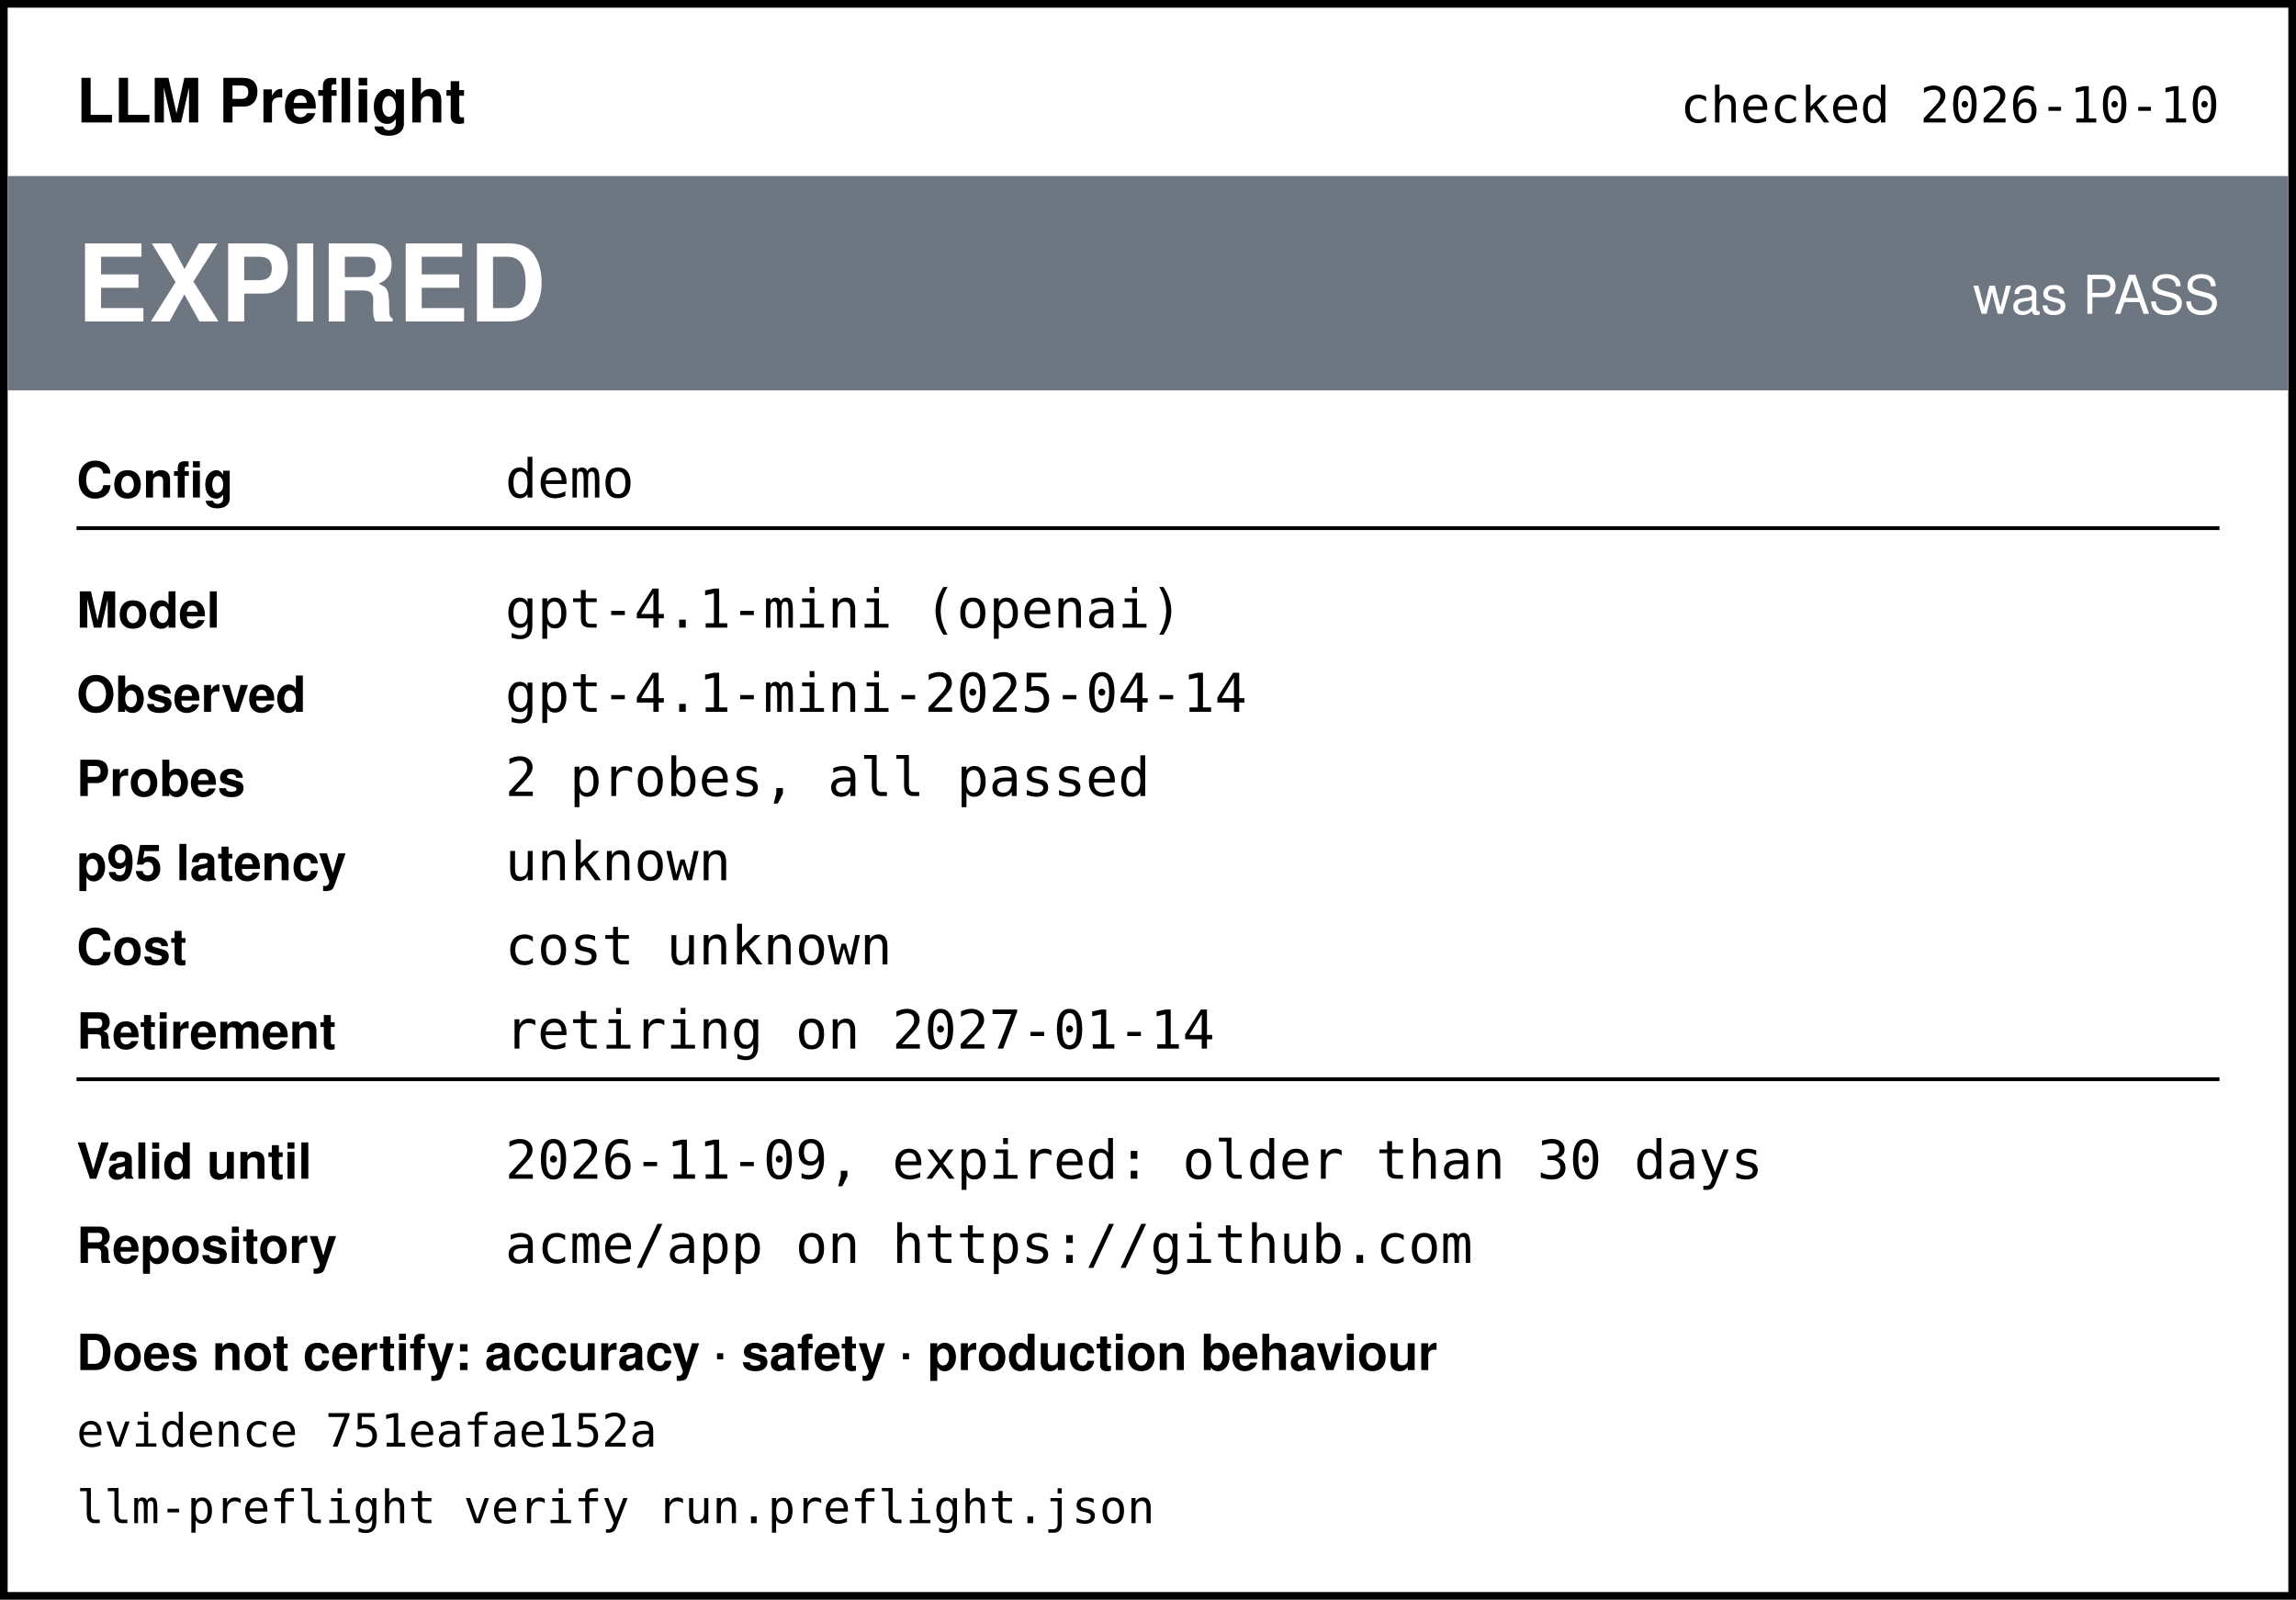
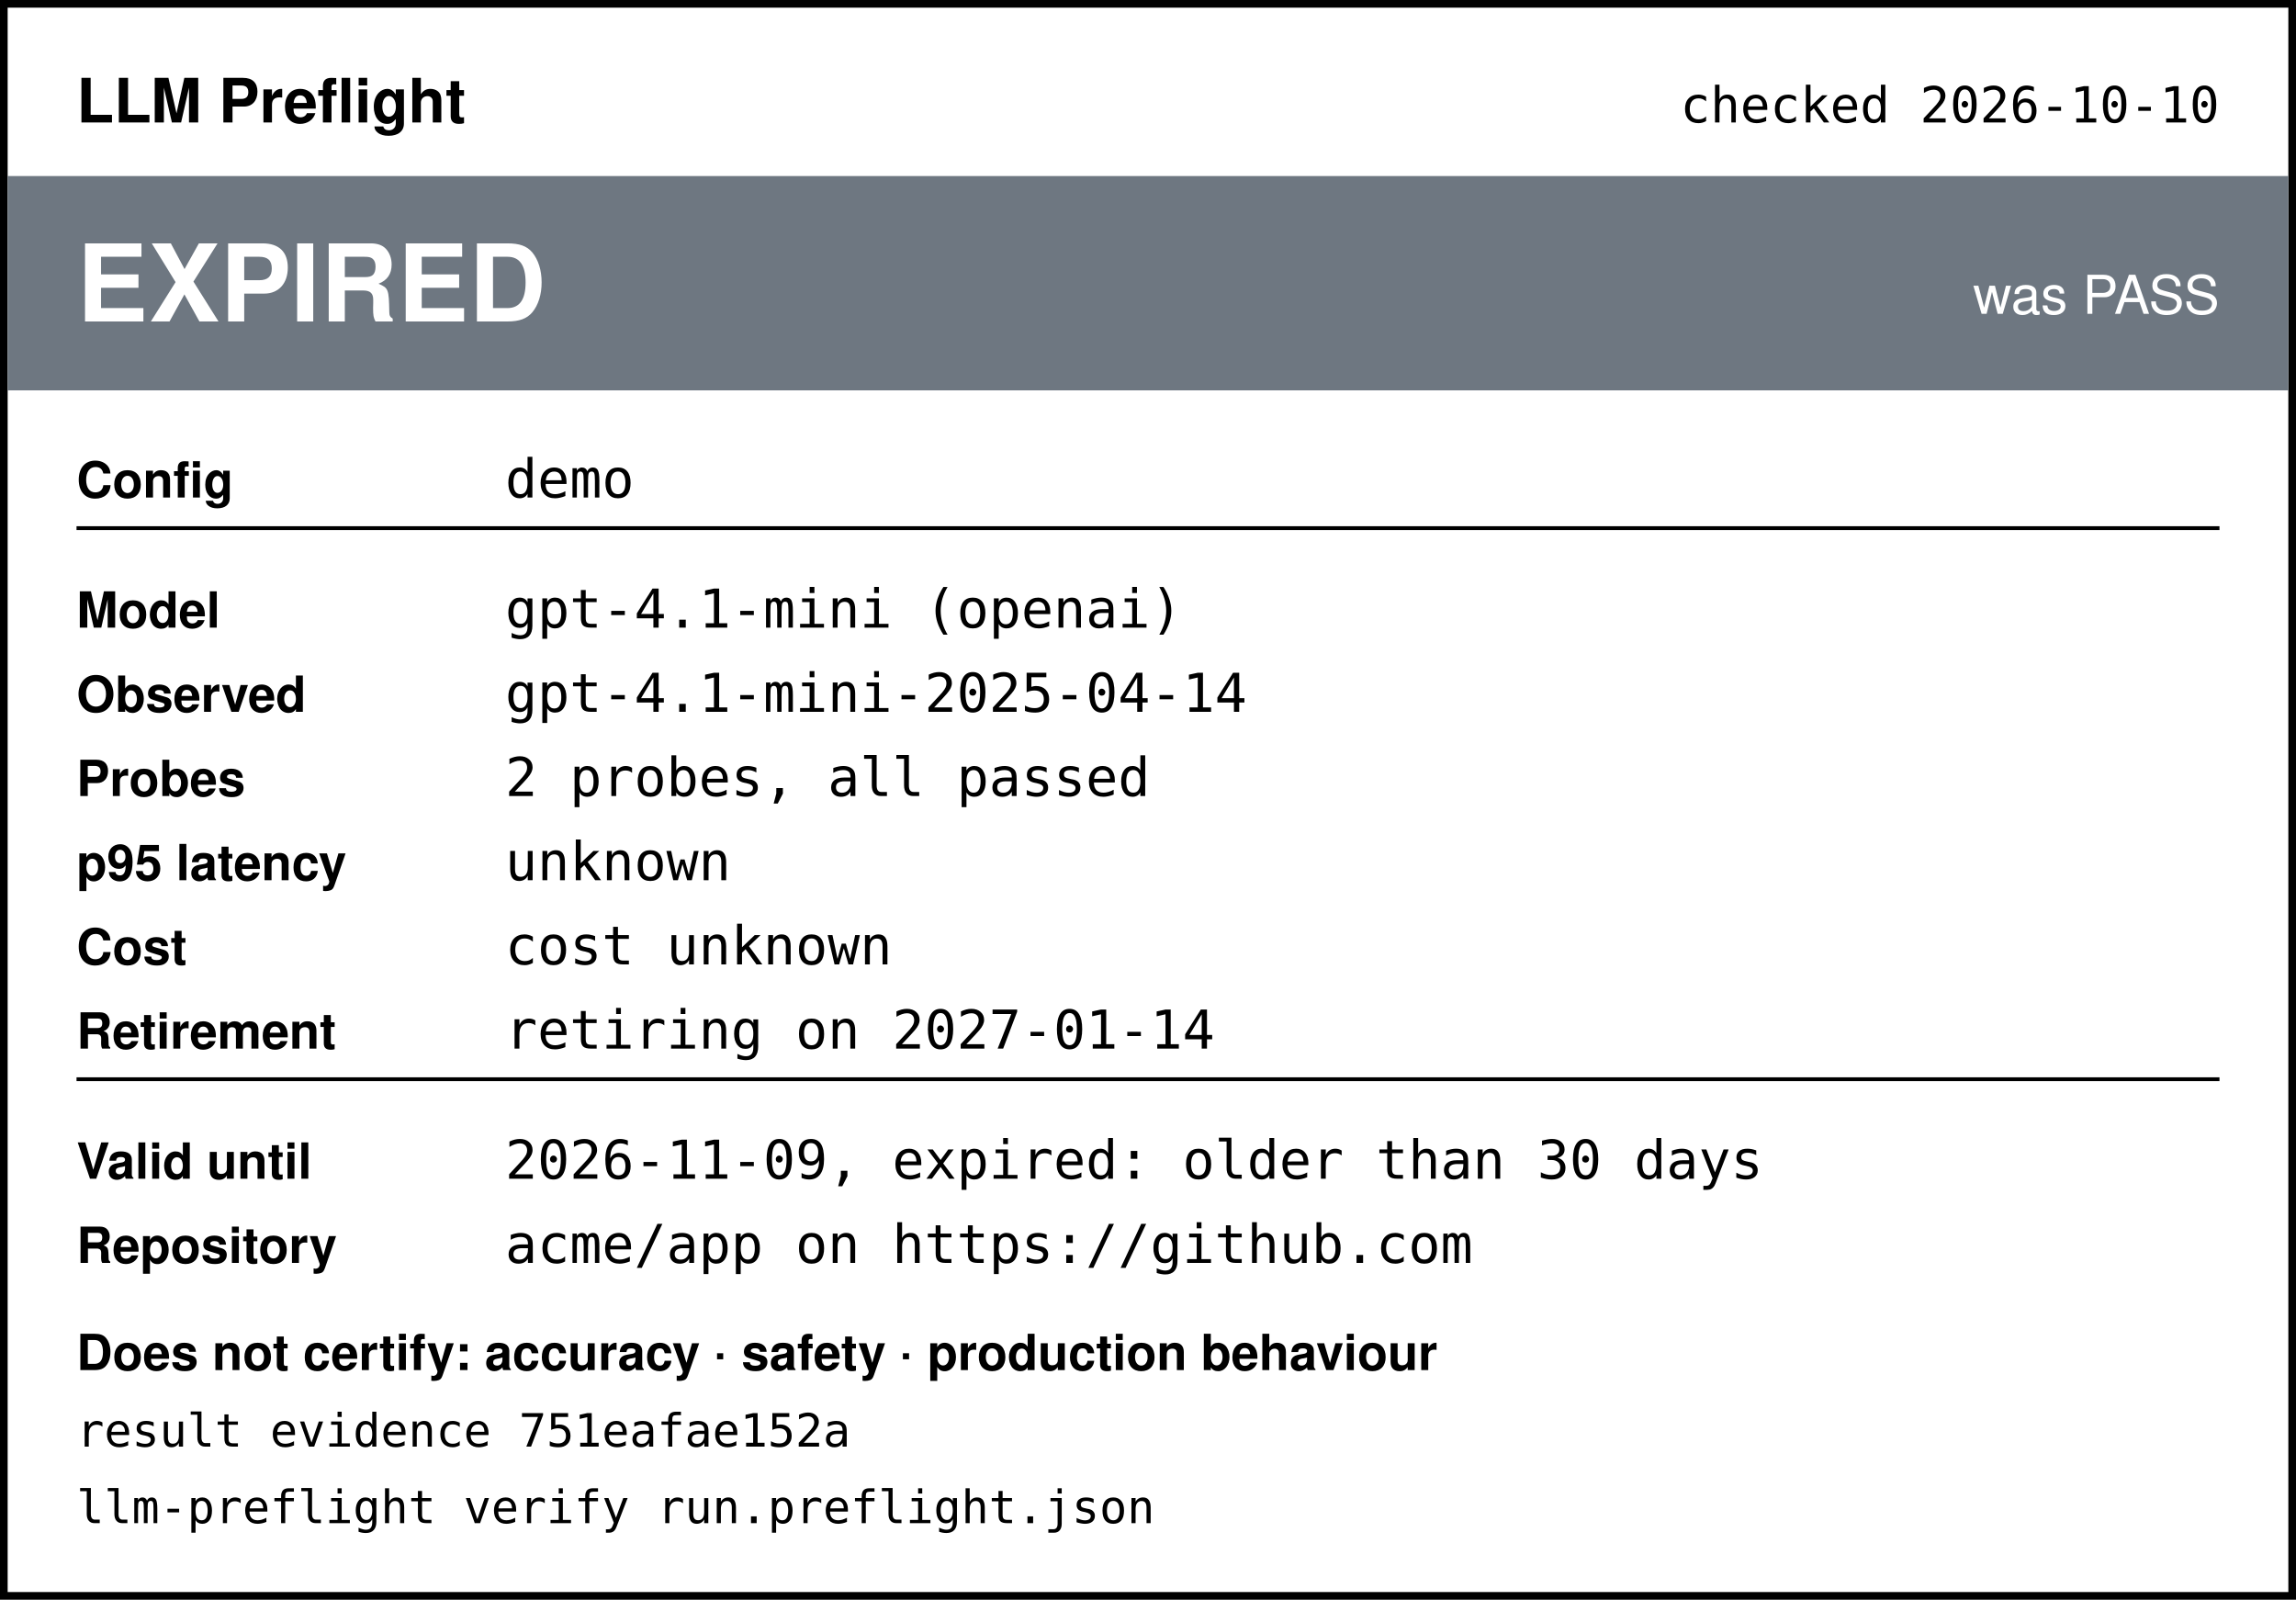
<svg xmlns="http://www.w3.org/2000/svg" width="600" height="418" viewBox="0 0 600 418" role="img" aria-labelledby="card-title card-desc" font-family="Helvetica, Arial, sans-serif" fill="#000000">
  <rect x="1" y="1" width="598" height="416" fill="#ffffff" stroke="#000000" stroke-width="2" />
  <text x="20" y="32" font-size="16" font-weight="700">LLM Preflight</text>
  <text x="580" y="32" font-size="13" font-family="ui-monospace, Menlo, Consolas, DejaVu Sans Mono, monospace" text-anchor="end">checked 2026-10-10</text>
  <rect x="2" y="46" width="596" height="56" fill="#6e7781" />
  <text x="20" y="84" font-size="28" font-weight="700" fill="#ffffff">EXPIRED</text>
  <text x="580" y="82" font-size="14" fill="#ffffff" text-anchor="end">was PASS</text>
  <text x="20" y="130" font-size="13" font-weight="700">Config</text>
  <text x="132" y="130" font-size="14" font-family="ui-monospace, Menlo, Consolas, DejaVu Sans Mono, monospace">demo</text>
  <line x1="20" y1="138" x2="580" y2="138" stroke="#000000" stroke-width="1" />
  <text x="20" y="164" font-size="13" font-weight="700">Model</text>
  <text x="132" y="164" font-size="14" font-family="ui-monospace, Menlo, Consolas, DejaVu Sans Mono, monospace">gpt-4.1-mini (openai)</text>
  <text x="20" y="186" font-size="13" font-weight="700">Observed</text>
  <text x="132" y="186" font-size="14" font-family="ui-monospace, Menlo, Consolas, DejaVu Sans Mono, monospace">gpt-4.1-mini-2025-04-14</text>
  <text x="20" y="208" font-size="13" font-weight="700">Probes</text>
  <text x="132" y="208" font-size="14" font-family="ui-monospace, Menlo, Consolas, DejaVu Sans Mono, monospace">2 probes, all passed</text>
  <text x="20" y="230" font-size="13" font-weight="700">p95 latency</text>
  <text x="132" y="230" font-size="14" font-family="ui-monospace, Menlo, Consolas, DejaVu Sans Mono, monospace">unknown</text>
  <text x="20" y="252" font-size="13" font-weight="700">Cost</text>
  <text x="132" y="252" font-size="14" font-family="ui-monospace, Menlo, Consolas, DejaVu Sans Mono, monospace">cost unknown</text>
  <text x="20" y="274" font-size="13" font-weight="700">Retirement</text>
  <text x="132" y="274" font-size="14" font-family="ui-monospace, Menlo, Consolas, DejaVu Sans Mono, monospace">retiring on 2027-01-14</text>
  <line x1="20" y1="282" x2="580" y2="282" stroke="#000000" stroke-width="1" />
  <text x="20" y="308" font-size="13" font-weight="700">Valid until</text>
  <text x="132" y="308" font-size="14" font-family="ui-monospace, Menlo, Consolas, DejaVu Sans Mono, monospace">2026-11-09, expired: older than 30 days</text>
  <text x="20" y="330" font-size="13" font-weight="700">Repository</text>
  <text x="132" y="330" font-size="14" font-family="ui-monospace, Menlo, Consolas, DejaVu Sans Mono, monospace">acme/app on https://github.com</text>
  <text x="20" y="358" font-size="13" font-weight="700">Does not certify: accuracy · safety · production behaviour</text>
-   <text x="20" y="378" font-size="12" font-family="ui-monospace, Menlo, Consolas, DejaVu Sans Mono, monospace">evidence 751eafae152a</text>
+   <text x="20" y="378" font-size="12" font-family="ui-monospace, Menlo, Consolas, DejaVu Sans Mono, monospace">result evidence 751eafae152a</text>
  <text x="20" y="398" font-size="12" font-family="ui-monospace, Menlo, Consolas, DejaVu Sans Mono, monospace">llm-preflight verify run.preflight.json</text>
</svg>
